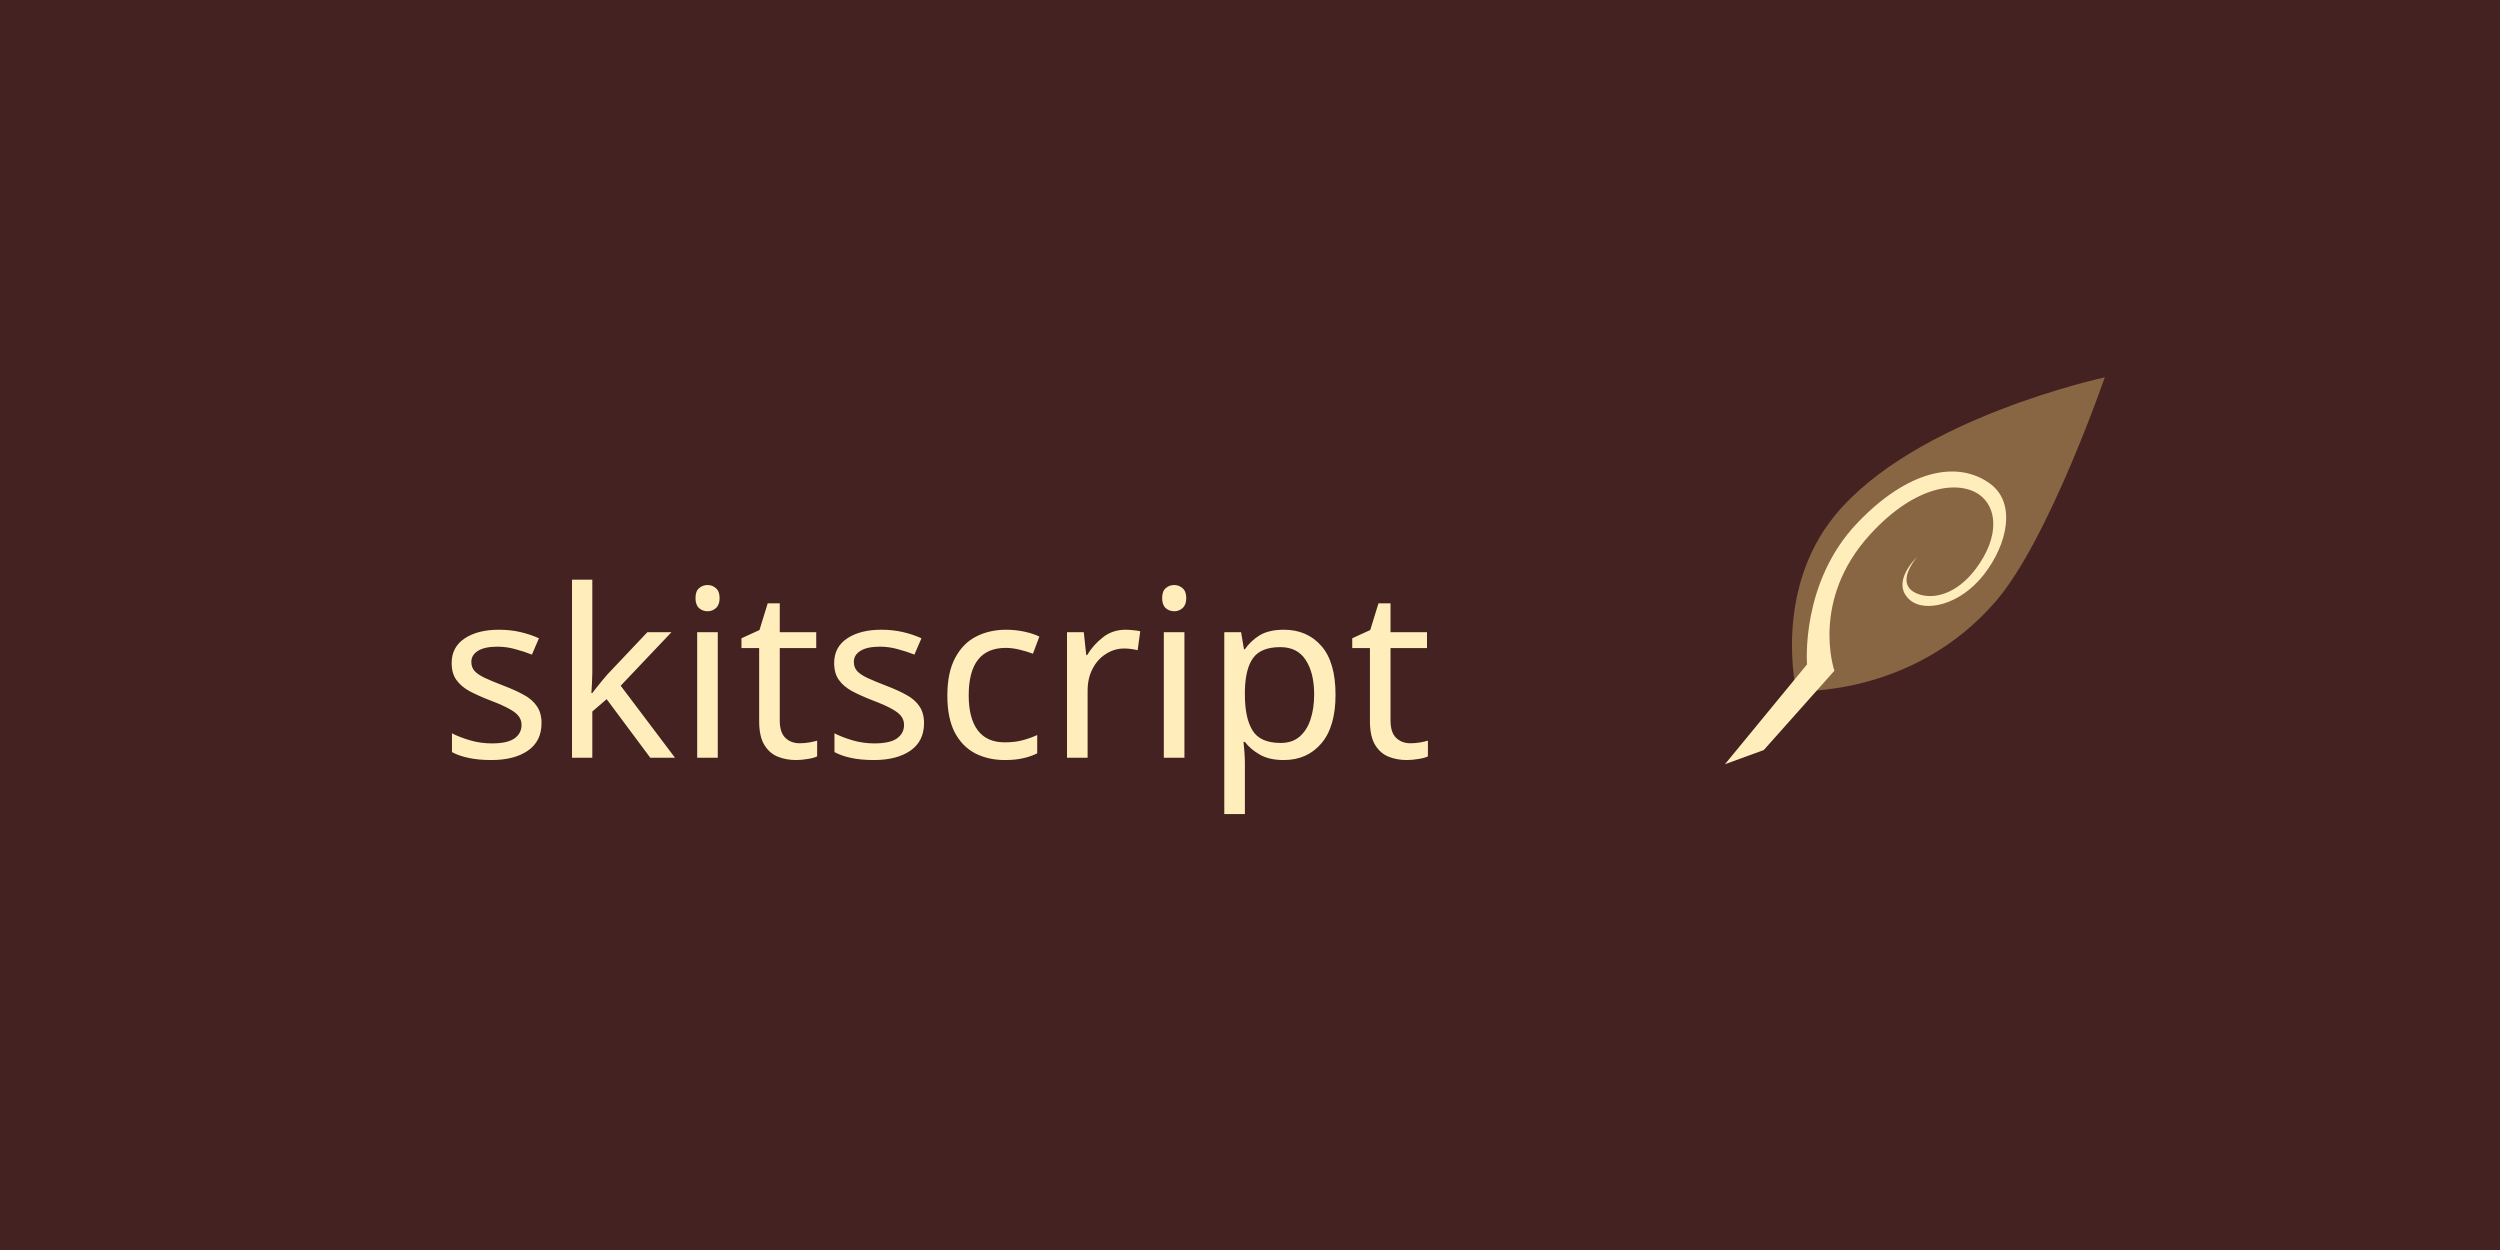
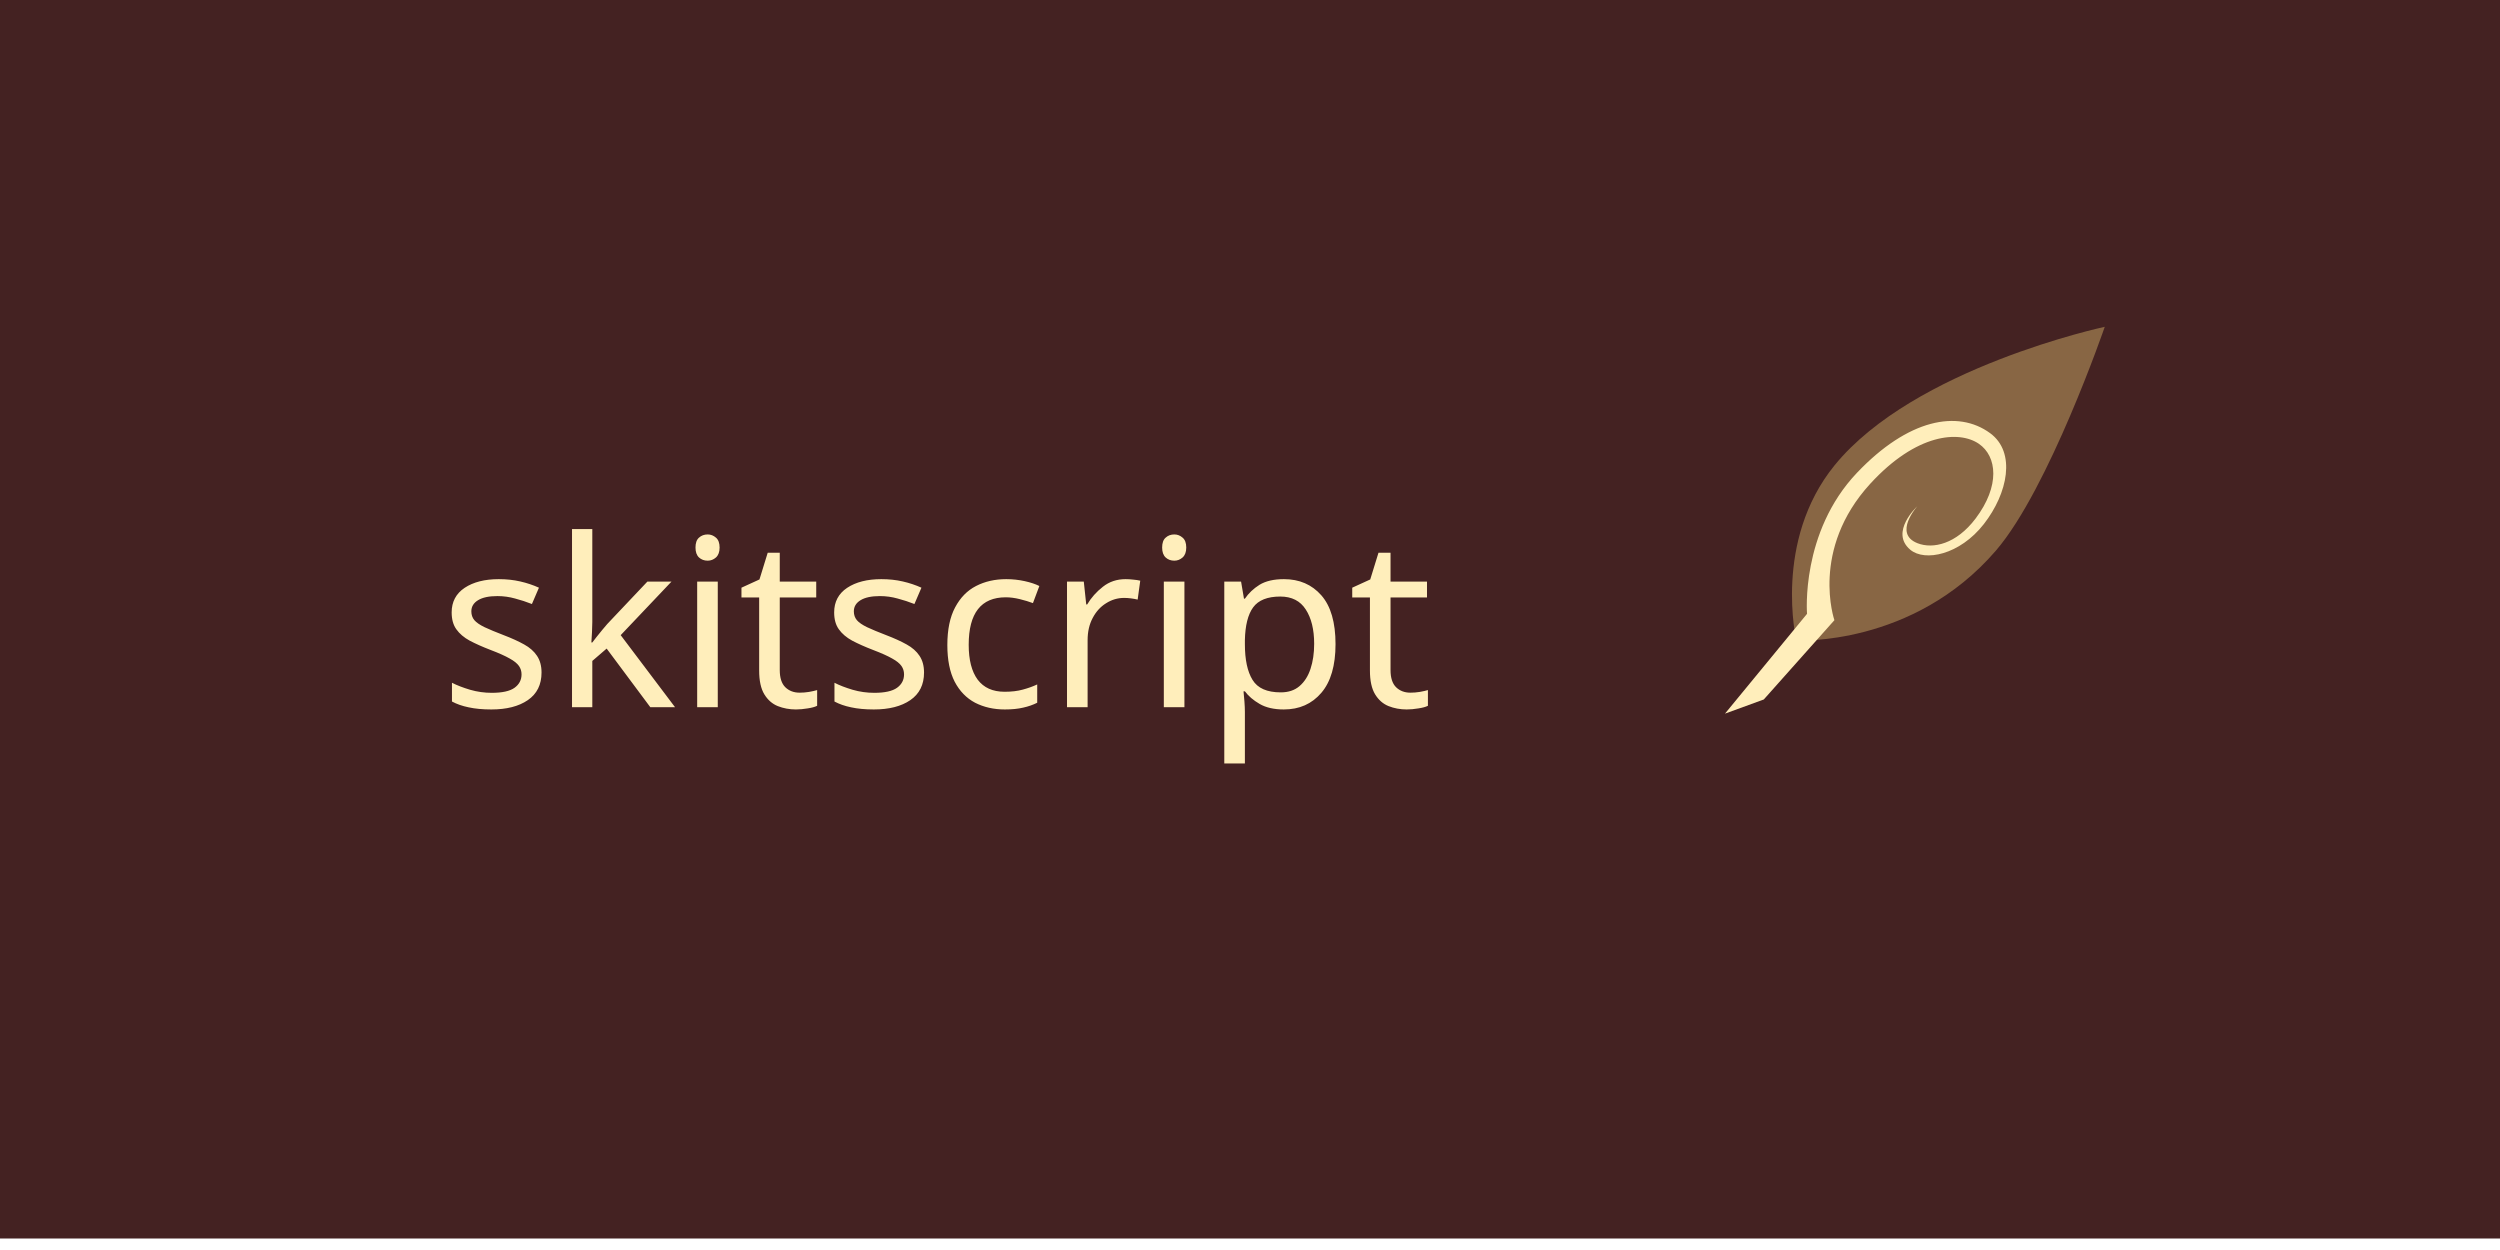
<svg xmlns="http://www.w3.org/2000/svg" width="256" height="128" viewBox="0 0 256 128" version="1.1" id="svg8">
  <defs id="defs2" />
  <g id="layer2" style="display:inline;opacity:1">
-     <rect style="opacity:1;fill:#442222;fill-opacity:1;stroke:none;stroke-width:2.003;stroke-miterlimit:4;stroke-dasharray:none;stroke-dashoffset:0;stroke-opacity:1" id="rect893" width="264.571" height="136" x="-4" y="-4" />
-     <text xml:space="preserve" style="font-size:24px;fill:#ffeebb;fill-opacity:1" x="176.743" y="77.593" id="text17564">
-       <tspan id="tspan17562" x="176.743" y="77.593" style="font-style:normal;font-variant:normal;font-weight:normal;font-stretch:normal;font-size:24px;font-family:'Reggae One';-inkscape-font-specification:'Reggae One';text-align:end;text-anchor:end;fill:#ffeebb;fill-opacity:1">skitscript</tspan>
+     <rect style="opacity:1;fill:#442222;fill-opacity:1;stroke:none;stroke-width:2.003;stroke-miterlimit:4;stroke-dasharray:none;stroke-dashoffset:0;stroke-opacity:1" id="rect893" width="264.571" height="136" x="-4" y="-9.177" />
+     <text xml:space="preserve" style="font-size:24px;fill:#ffeebb;fill-opacity:1" x="176.743" y="72.416" id="text17564">
+       <tspan id="tspan17562" x="176.743" y="72.416" style="font-style:normal;font-variant:normal;font-weight:normal;font-stretch:normal;font-size:24px;font-family:'Reggae One';-inkscape-font-specification:'Reggae One';text-align:end;text-anchor:end;fill:#ffeebb;fill-opacity:1">skitscript</tspan>
    </text>
-     <path style="fill:#886644;fill-opacity:1;stroke:none;stroke-width:1px;stroke-linecap:butt;stroke-linejoin:miter;stroke-opacity:1" d="m 183.945,70.758 c 0,0 11.953,0.664 20.439,-9.203 5.427,-6.31 11.144,-22.913 11.144,-22.913 0,0 -19.541,4.187 -27.667,14.183 -6.311,7.764 -3.916,17.933 -3.916,17.933 z" id="path891" />
-     <path style="fill:#ffeebb;fill-opacity:1;stroke:none;stroke-width:1px;stroke-linecap:butt;stroke-linejoin:miter;stroke-opacity:1" d="m 176.636,78.255 3.977,-1.452 7.23,-8.12 c 0,0 -2.513,-7.222 3.674,-13.974 4.736,-5.168 9.102,-5.467 11.113,-4.091 1.874,1.282 2.197,4.316 -0.335,7.664 -1.964,2.597 -4.351,3.145 -5.943,2.52 -2.528,-0.993 -0.017,-3.787 -0.017,-3.787 0,0 -2.879,2.645 -0.719,4.457 1.485,1.245 5.066,0.527 7.528,-2.629 2.462,-3.157 3.319,-7.348 0.647,-9.308 -3.315,-2.431 -8.399,-1.449 -13.628,4.047 -5.81,6.106 -5.123,14.451 -5.123,14.451 z" id="path889" />
+     <path style="fill:#886644;fill-opacity:1;stroke:none;stroke-width:1px;stroke-linecap:butt;stroke-linejoin:miter;stroke-opacity:1" d="m 183.945,65.581 c 0,0 11.953,0.664 20.439,-9.203 5.427,-6.31 11.144,-22.913 11.144,-22.913 0,0 -19.541,4.187 -27.667,14.183 -6.311,7.764 -3.916,17.933 -3.916,17.933 z" id="path891" />
+     <path style="fill:#ffeebb;fill-opacity:1;stroke:none;stroke-width:1px;stroke-linecap:butt;stroke-linejoin:miter;stroke-opacity:1" d="m 176.636,73.078 3.977,-1.452 7.23,-8.12 c 0,0 -2.513,-7.222 3.674,-13.974 4.736,-5.168 9.102,-5.467 11.113,-4.091 1.874,1.282 2.197,4.316 -0.335,7.664 -1.964,2.597 -4.351,3.145 -5.943,2.52 -2.528,-0.993 -0.017,-3.787 -0.017,-3.787 0,0 -2.879,2.645 -0.719,4.457 1.485,1.245 5.066,0.527 7.528,-2.629 2.462,-3.157 3.319,-7.348 0.647,-9.308 -3.315,-2.431 -8.399,-1.449 -13.628,4.047 -5.81,6.106 -5.123,14.451 -5.123,14.451 z" id="path889" />
  </g>
</svg>
